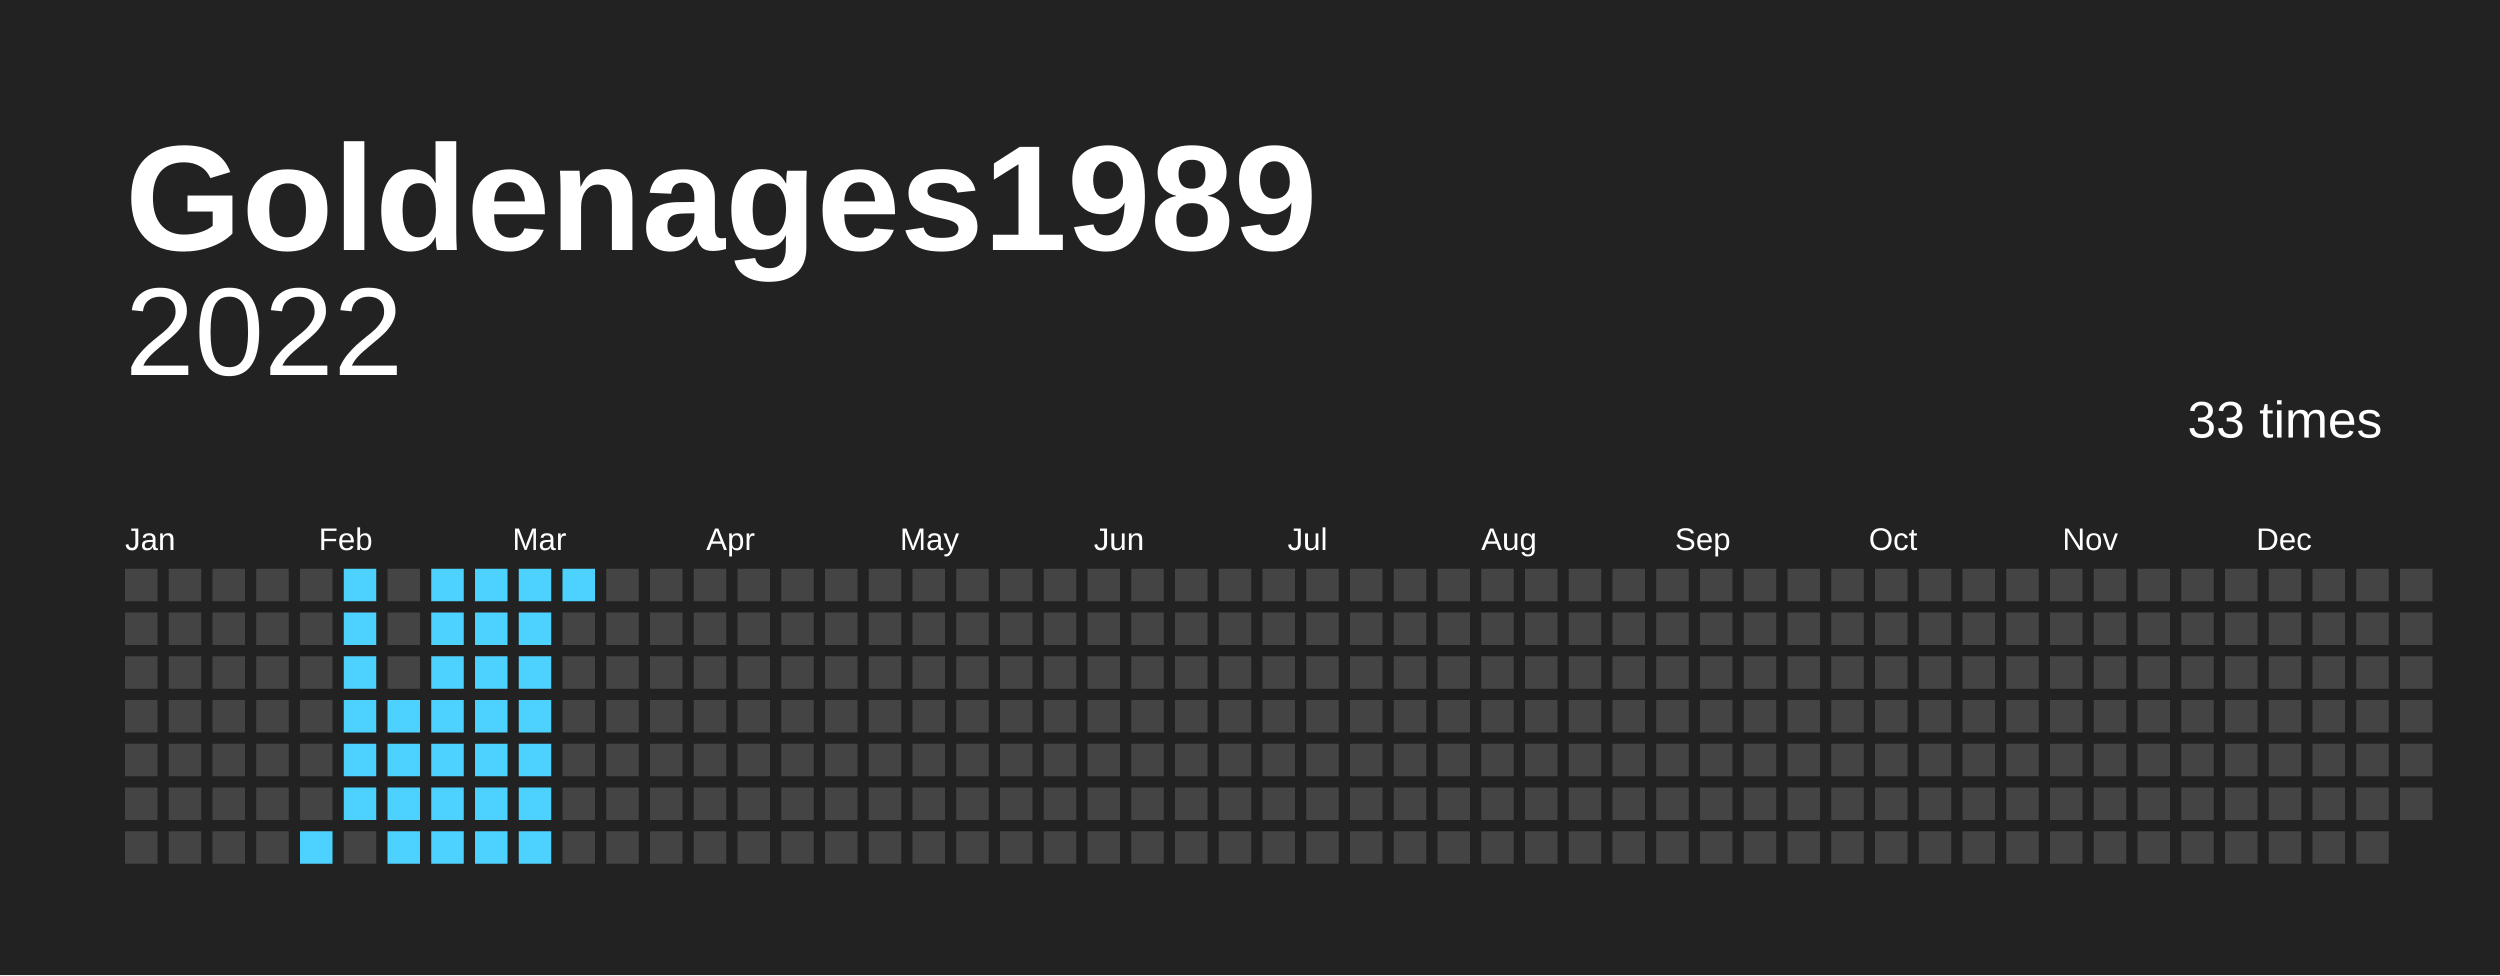
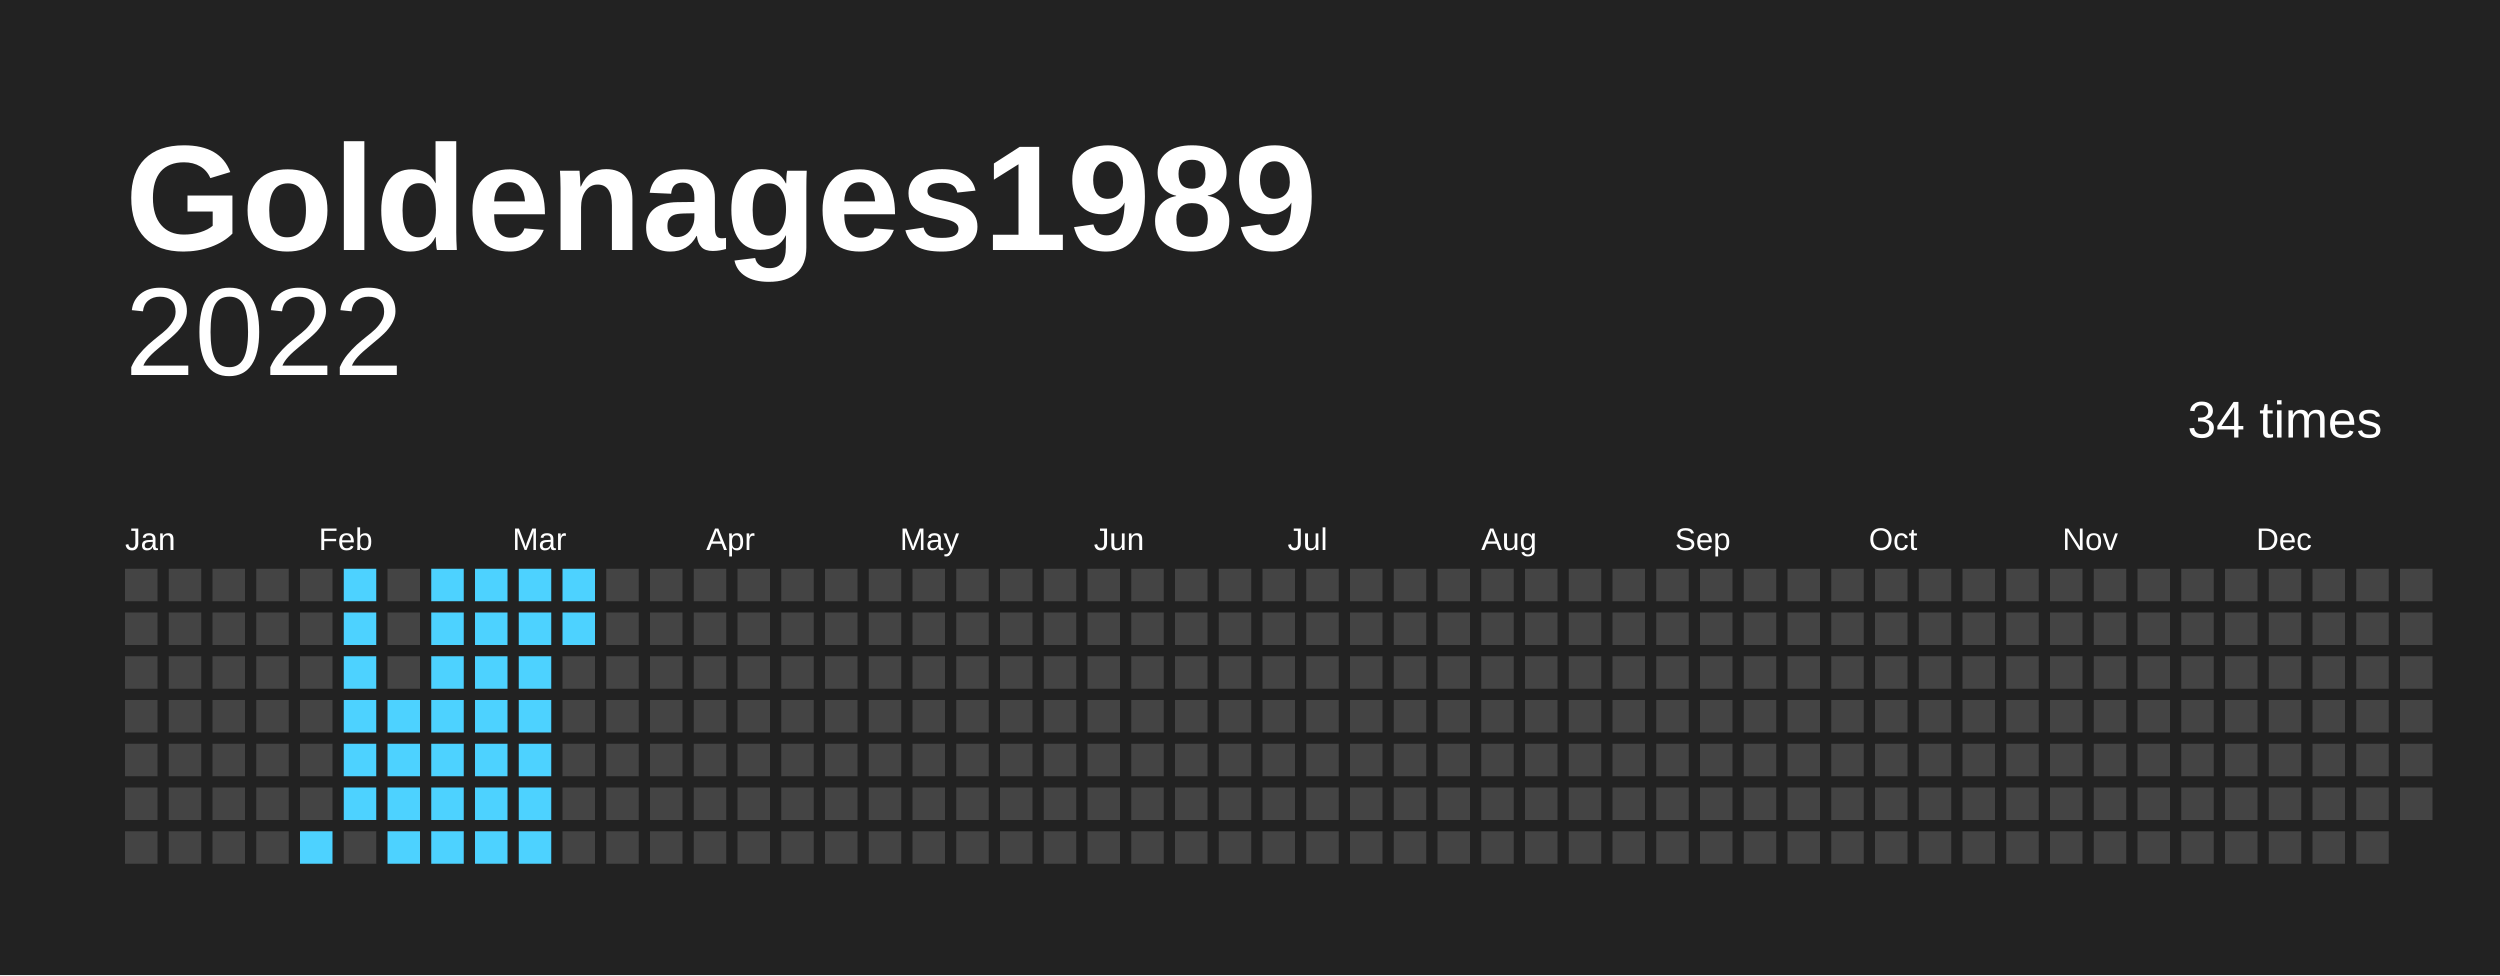
<svg xmlns="http://www.w3.org/2000/svg" baseProfile="full" height="78mm" version="1.1" viewBox="0,0,200,78" width="200mm">
  <defs />
  <rect fill="#222222" height="78" width="200" x="0" y="0" />
  <text fill="#FFFFFF" style="font-size:12px; font-family:Arial; font-weight:bold;" x="10" y="20">Goldenages1989</text>
  <text alignment-baseline="hanging" fill="#FFFFFF" style="font-size:10.0px; font-family:Arial;" x="10" y="30">2022</text>
-   <text alignment-baseline="hanging" fill="#FFFFFF" style="font-size:4.125px; font-family:Arial;" x="175" y="35">33 times</text>
+   <text alignment-baseline="hanging" fill="#FFFFFF" style="font-size:4.125px; font-family:Arial;" x="175" y="35">34 times</text>
  <text fill="#FFFFFF" style="font-size:2.5px; font-family:Arial" x="10.0" y="44">Jan</text>
  <text fill="#FFFFFF" style="font-size:2.5px; font-family:Arial" x="25.5" y="44">Feb</text>
  <text fill="#FFFFFF" style="font-size:2.5px; font-family:Arial" x="41.0" y="44">Mar</text>
  <text fill="#FFFFFF" style="font-size:2.5px; font-family:Arial" x="56.5" y="44">Apr</text>
  <text fill="#FFFFFF" style="font-size:2.5px; font-family:Arial" x="72.0" y="44">May</text>
  <text fill="#FFFFFF" style="font-size:2.5px; font-family:Arial" x="87.5" y="44">Jun</text>
  <text fill="#FFFFFF" style="font-size:2.5px; font-family:Arial" x="103.0" y="44">Jul</text>
  <text fill="#FFFFFF" style="font-size:2.5px; font-family:Arial" x="118.5" y="44">Aug</text>
  <text fill="#FFFFFF" style="font-size:2.5px; font-family:Arial" x="134.0" y="44">Sep</text>
  <text fill="#FFFFFF" style="font-size:2.5px; font-family:Arial" x="149.5" y="44">Oct</text>
  <text fill="#FFFFFF" style="font-size:2.5px; font-family:Arial" x="165.0" y="44">Nov</text>
  <text fill="#FFFFFF" style="font-size:2.5px; font-family:Arial" x="180.5" y="44">Dec</text>
  <rect fill="#444444" height="2.6" width="2.6" x="10.0" y="45.5" />
  <rect fill="#444444" height="2.6" width="2.6" x="10.0" y="49.0" />
  <rect fill="#444444" height="2.6" width="2.6" x="10.0" y="52.5" />
  <rect fill="#444444" height="2.6" width="2.6" x="10.0" y="56.0" />
  <rect fill="#444444" height="2.6" width="2.6" x="10.0" y="59.5" />
  <rect fill="#444444" height="2.6" width="2.6" x="10.0" y="63.0" />
  <rect fill="#444444" height="2.6" width="2.6" x="10.0" y="66.5" />
  <rect fill="#444444" height="2.6" width="2.6" x="13.5" y="45.5" />
  <rect fill="#444444" height="2.6" width="2.6" x="13.5" y="49.0" />
  <rect fill="#444444" height="2.6" width="2.6" x="13.5" y="52.5" />
  <rect fill="#444444" height="2.6" width="2.6" x="13.5" y="56.0" />
  <rect fill="#444444" height="2.6" width="2.6" x="13.5" y="59.5" />
  <rect fill="#444444" height="2.6" width="2.6" x="13.5" y="63.0" />
  <rect fill="#444444" height="2.6" width="2.6" x="13.5" y="66.5" />
  <rect fill="#444444" height="2.6" width="2.6" x="17.0" y="45.5" />
  <rect fill="#444444" height="2.6" width="2.6" x="17.0" y="49.0" />
  <rect fill="#444444" height="2.6" width="2.6" x="17.0" y="52.5" />
  <rect fill="#444444" height="2.6" width="2.6" x="17.0" y="56.0" />
  <rect fill="#444444" height="2.6" width="2.6" x="17.0" y="59.5" />
  <rect fill="#444444" height="2.6" width="2.6" x="17.0" y="63.0" />
  <rect fill="#444444" height="2.6" width="2.6" x="17.0" y="66.5" />
  <rect fill="#444444" height="2.6" width="2.6" x="20.5" y="45.5" />
  <rect fill="#444444" height="2.6" width="2.6" x="20.5" y="49.0" />
  <rect fill="#444444" height="2.6" width="2.6" x="20.5" y="52.5" />
  <rect fill="#444444" height="2.6" width="2.6" x="20.5" y="56.0" />
  <rect fill="#444444" height="2.6" width="2.6" x="20.5" y="59.5" />
  <rect fill="#444444" height="2.6" width="2.6" x="20.5" y="63.0" />
  <rect fill="#444444" height="2.6" width="2.6" x="20.5" y="66.5" />
  <rect fill="#444444" height="2.6" width="2.6" x="24.0" y="45.5" />
  <rect fill="#444444" height="2.6" width="2.6" x="24.0" y="49.0" />
  <rect fill="#444444" height="2.6" width="2.6" x="24.0" y="52.5" />
  <rect fill="#444444" height="2.6" width="2.6" x="24.0" y="56.0" />
  <rect fill="#444444" height="2.6" width="2.6" x="24.0" y="59.5" />
  <rect fill="#444444" height="2.6" width="2.6" x="24.0" y="63.0" />
  <rect fill="#4DD2FF" height="2.6" width="2.6" x="24.0" y="66.5" />
  <rect fill="#4DD2FF" height="2.6" width="2.6" x="27.5" y="45.5" />
  <rect fill="#4DD2FF" height="2.6" width="2.6" x="27.5" y="49.0" />
  <rect fill="#4DD2FF" height="2.6" width="2.6" x="27.5" y="52.5" />
  <rect fill="#4DD2FF" height="2.6" width="2.6" x="27.5" y="56.0" />
  <rect fill="#4DD2FF" height="2.6" width="2.6" x="27.5" y="59.5" />
  <rect fill="#4DD2FF" height="2.6" width="2.6" x="27.5" y="63.0" />
  <rect fill="#444444" height="2.6" width="2.6" x="27.5" y="66.5" />
  <rect fill="#444444" height="2.6" width="2.6" x="31.0" y="45.5" />
  <rect fill="#444444" height="2.6" width="2.6" x="31.0" y="49.0" />
  <rect fill="#444444" height="2.6" width="2.6" x="31.0" y="52.5" />
  <rect fill="#4DD2FF" height="2.6" width="2.6" x="31.0" y="56.0" />
  <rect fill="#4DD2FF" height="2.6" width="2.6" x="31.0" y="59.5" />
  <rect fill="#4DD2FF" height="2.6" width="2.6" x="31.0" y="63.0" />
  <rect fill="#4DD2FF" height="2.6" width="2.6" x="31.0" y="66.5" />
  <rect fill="#4DD2FF" height="2.6" width="2.6" x="34.5" y="45.5" />
  <rect fill="#4DD2FF" height="2.6" width="2.6" x="34.5" y="49.0" />
  <rect fill="#4DD2FF" height="2.6" width="2.6" x="34.5" y="52.5" />
  <rect fill="#4DD2FF" height="2.6" width="2.6" x="34.5" y="56.0" />
  <rect fill="#4DD2FF" height="2.6" width="2.6" x="34.5" y="59.5" />
  <rect fill="#4DD2FF" height="2.6" width="2.6" x="34.5" y="63.0" />
  <rect fill="#4DD2FF" height="2.6" width="2.6" x="34.5" y="66.5" />
  <rect fill="#4DD2FF" height="2.6" width="2.6" x="38.0" y="45.5" />
  <rect fill="#4DD2FF" height="2.6" width="2.6" x="38.0" y="49.0" />
  <rect fill="#4DD2FF" height="2.6" width="2.6" x="38.0" y="52.5" />
  <rect fill="#4DD2FF" height="2.6" width="2.6" x="38.0" y="56.0" />
  <rect fill="#4DD2FF" height="2.6" width="2.6" x="38.0" y="59.5" />
  <rect fill="#4DD2FF" height="2.6" width="2.6" x="38.0" y="63.0" />
  <rect fill="#4DD2FF" height="2.6" width="2.6" x="38.0" y="66.5" />
  <rect fill="#4DD2FF" height="2.6" width="2.6" x="41.5" y="45.5" />
  <rect fill="#4DD2FF" height="2.6" width="2.6" x="41.5" y="49.0" />
  <rect fill="#4DD2FF" height="2.6" width="2.6" x="41.5" y="52.5" />
  <rect fill="#4DD2FF" height="2.6" width="2.6" x="41.5" y="56.0" />
  <rect fill="#4DD2FF" height="2.6" width="2.6" x="41.5" y="59.5" />
  <rect fill="#4DD2FF" height="2.6" width="2.6" x="41.5" y="63.0" />
  <rect fill="#4DD2FF" height="2.6" width="2.6" x="41.5" y="66.5" />
  <rect fill="#4DD2FF" height="2.6" width="2.6" x="45.0" y="45.5" />
-   <rect fill="#444444" height="2.6" width="2.6" x="45.0" y="49.0" />
+   <rect fill="#4DD2FF" height="2.6" width="2.6" x="45.0" y="49.0" />
  <rect fill="#444444" height="2.6" width="2.6" x="45.0" y="52.5" />
  <rect fill="#444444" height="2.6" width="2.6" x="45.0" y="56.0" />
  <rect fill="#444444" height="2.6" width="2.6" x="45.0" y="59.5" />
  <rect fill="#444444" height="2.6" width="2.6" x="45.0" y="63.0" />
  <rect fill="#444444" height="2.6" width="2.6" x="45.0" y="66.5" />
  <rect fill="#444444" height="2.6" width="2.6" x="48.5" y="45.5" />
  <rect fill="#444444" height="2.6" width="2.6" x="48.5" y="49.0" />
  <rect fill="#444444" height="2.6" width="2.6" x="48.5" y="52.5" />
  <rect fill="#444444" height="2.6" width="2.6" x="48.5" y="56.0" />
  <rect fill="#444444" height="2.6" width="2.6" x="48.5" y="59.5" />
  <rect fill="#444444" height="2.6" width="2.6" x="48.5" y="63.0" />
  <rect fill="#444444" height="2.6" width="2.6" x="48.5" y="66.5" />
  <rect fill="#444444" height="2.6" width="2.6" x="52.0" y="45.5" />
  <rect fill="#444444" height="2.6" width="2.6" x="52.0" y="49.0" />
  <rect fill="#444444" height="2.6" width="2.6" x="52.0" y="52.5" />
  <rect fill="#444444" height="2.6" width="2.6" x="52.0" y="56.0" />
  <rect fill="#444444" height="2.6" width="2.6" x="52.0" y="59.5" />
  <rect fill="#444444" height="2.6" width="2.6" x="52.0" y="63.0" />
  <rect fill="#444444" height="2.6" width="2.6" x="52.0" y="66.5" />
  <rect fill="#444444" height="2.6" width="2.6" x="55.5" y="45.5" />
  <rect fill="#444444" height="2.6" width="2.6" x="55.5" y="49.0" />
  <rect fill="#444444" height="2.6" width="2.6" x="55.5" y="52.5" />
  <rect fill="#444444" height="2.6" width="2.6" x="55.5" y="56.0" />
  <rect fill="#444444" height="2.6" width="2.6" x="55.5" y="59.5" />
  <rect fill="#444444" height="2.6" width="2.6" x="55.5" y="63.0" />
  <rect fill="#444444" height="2.6" width="2.6" x="55.5" y="66.5" />
  <rect fill="#444444" height="2.6" width="2.6" x="59.0" y="45.5" />
  <rect fill="#444444" height="2.6" width="2.6" x="59.0" y="49.0" />
  <rect fill="#444444" height="2.6" width="2.6" x="59.0" y="52.5" />
  <rect fill="#444444" height="2.6" width="2.6" x="59.0" y="56.0" />
  <rect fill="#444444" height="2.6" width="2.6" x="59.0" y="59.5" />
  <rect fill="#444444" height="2.6" width="2.6" x="59.0" y="63.0" />
  <rect fill="#444444" height="2.6" width="2.6" x="59.0" y="66.5" />
  <rect fill="#444444" height="2.6" width="2.6" x="62.5" y="45.5" />
  <rect fill="#444444" height="2.6" width="2.6" x="62.5" y="49.0" />
  <rect fill="#444444" height="2.6" width="2.6" x="62.5" y="52.5" />
  <rect fill="#444444" height="2.6" width="2.6" x="62.5" y="56.0" />
  <rect fill="#444444" height="2.6" width="2.6" x="62.5" y="59.5" />
  <rect fill="#444444" height="2.6" width="2.6" x="62.5" y="63.0" />
  <rect fill="#444444" height="2.6" width="2.6" x="62.5" y="66.5" />
  <rect fill="#444444" height="2.6" width="2.6" x="66.0" y="45.5" />
  <rect fill="#444444" height="2.6" width="2.6" x="66.0" y="49.0" />
  <rect fill="#444444" height="2.6" width="2.6" x="66.0" y="52.5" />
  <rect fill="#444444" height="2.6" width="2.6" x="66.0" y="56.0" />
  <rect fill="#444444" height="2.6" width="2.6" x="66.0" y="59.5" />
  <rect fill="#444444" height="2.6" width="2.6" x="66.0" y="63.0" />
  <rect fill="#444444" height="2.6" width="2.6" x="66.0" y="66.5" />
  <rect fill="#444444" height="2.6" width="2.6" x="69.5" y="45.5" />
  <rect fill="#444444" height="2.6" width="2.6" x="69.5" y="49.0" />
  <rect fill="#444444" height="2.6" width="2.6" x="69.5" y="52.5" />
  <rect fill="#444444" height="2.6" width="2.6" x="69.5" y="56.0" />
  <rect fill="#444444" height="2.6" width="2.6" x="69.5" y="59.5" />
  <rect fill="#444444" height="2.6" width="2.6" x="69.5" y="63.0" />
  <rect fill="#444444" height="2.6" width="2.6" x="69.5" y="66.5" />
  <rect fill="#444444" height="2.6" width="2.6" x="73.0" y="45.5" />
  <rect fill="#444444" height="2.6" width="2.6" x="73.0" y="49.0" />
  <rect fill="#444444" height="2.6" width="2.6" x="73.0" y="52.5" />
  <rect fill="#444444" height="2.6" width="2.6" x="73.0" y="56.0" />
  <rect fill="#444444" height="2.6" width="2.6" x="73.0" y="59.5" />
  <rect fill="#444444" height="2.6" width="2.6" x="73.0" y="63.0" />
  <rect fill="#444444" height="2.6" width="2.6" x="73.0" y="66.5" />
  <rect fill="#444444" height="2.6" width="2.6" x="76.5" y="45.5" />
  <rect fill="#444444" height="2.6" width="2.6" x="76.5" y="49.0" />
  <rect fill="#444444" height="2.6" width="2.6" x="76.5" y="52.5" />
  <rect fill="#444444" height="2.6" width="2.6" x="76.5" y="56.0" />
  <rect fill="#444444" height="2.6" width="2.6" x="76.5" y="59.5" />
  <rect fill="#444444" height="2.6" width="2.6" x="76.5" y="63.0" />
  <rect fill="#444444" height="2.6" width="2.6" x="76.5" y="66.5" />
  <rect fill="#444444" height="2.6" width="2.6" x="80.0" y="45.5" />
  <rect fill="#444444" height="2.6" width="2.6" x="80.0" y="49.0" />
  <rect fill="#444444" height="2.6" width="2.6" x="80.0" y="52.5" />
  <rect fill="#444444" height="2.6" width="2.6" x="80.0" y="56.0" />
  <rect fill="#444444" height="2.6" width="2.6" x="80.0" y="59.5" />
  <rect fill="#444444" height="2.6" width="2.6" x="80.0" y="63.0" />
  <rect fill="#444444" height="2.6" width="2.6" x="80.0" y="66.5" />
  <rect fill="#444444" height="2.6" width="2.6" x="83.5" y="45.5" />
  <rect fill="#444444" height="2.6" width="2.6" x="83.5" y="49.0" />
  <rect fill="#444444" height="2.6" width="2.6" x="83.5" y="52.5" />
  <rect fill="#444444" height="2.6" width="2.6" x="83.5" y="56.0" />
  <rect fill="#444444" height="2.6" width="2.6" x="83.5" y="59.5" />
  <rect fill="#444444" height="2.6" width="2.6" x="83.5" y="63.0" />
  <rect fill="#444444" height="2.6" width="2.6" x="83.5" y="66.5" />
  <rect fill="#444444" height="2.6" width="2.6" x="87.0" y="45.5" />
  <rect fill="#444444" height="2.6" width="2.6" x="87.0" y="49.0" />
  <rect fill="#444444" height="2.6" width="2.6" x="87.0" y="52.5" />
  <rect fill="#444444" height="2.6" width="2.6" x="87.0" y="56.0" />
  <rect fill="#444444" height="2.6" width="2.6" x="87.0" y="59.5" />
  <rect fill="#444444" height="2.6" width="2.6" x="87.0" y="63.0" />
  <rect fill="#444444" height="2.6" width="2.6" x="87.0" y="66.5" />
  <rect fill="#444444" height="2.6" width="2.6" x="90.5" y="45.5" />
  <rect fill="#444444" height="2.6" width="2.6" x="90.5" y="49.0" />
  <rect fill="#444444" height="2.6" width="2.6" x="90.5" y="52.5" />
  <rect fill="#444444" height="2.6" width="2.6" x="90.5" y="56.0" />
  <rect fill="#444444" height="2.6" width="2.6" x="90.5" y="59.5" />
  <rect fill="#444444" height="2.6" width="2.6" x="90.5" y="63.0" />
  <rect fill="#444444" height="2.6" width="2.6" x="90.5" y="66.5" />
  <rect fill="#444444" height="2.6" width="2.6" x="94.0" y="45.5" />
  <rect fill="#444444" height="2.6" width="2.6" x="94.0" y="49.0" />
  <rect fill="#444444" height="2.6" width="2.6" x="94.0" y="52.5" />
  <rect fill="#444444" height="2.6" width="2.6" x="94.0" y="56.0" />
  <rect fill="#444444" height="2.6" width="2.6" x="94.0" y="59.5" />
  <rect fill="#444444" height="2.6" width="2.6" x="94.0" y="63.0" />
  <rect fill="#444444" height="2.6" width="2.6" x="94.0" y="66.5" />
  <rect fill="#444444" height="2.6" width="2.6" x="97.5" y="45.5" />
  <rect fill="#444444" height="2.6" width="2.6" x="97.5" y="49.0" />
  <rect fill="#444444" height="2.6" width="2.6" x="97.5" y="52.5" />
  <rect fill="#444444" height="2.6" width="2.6" x="97.5" y="56.0" />
  <rect fill="#444444" height="2.6" width="2.6" x="97.5" y="59.5" />
  <rect fill="#444444" height="2.6" width="2.6" x="97.5" y="63.0" />
  <rect fill="#444444" height="2.6" width="2.6" x="97.5" y="66.5" />
  <rect fill="#444444" height="2.6" width="2.6" x="101.0" y="45.5" />
  <rect fill="#444444" height="2.6" width="2.6" x="101.0" y="49.0" />
  <rect fill="#444444" height="2.6" width="2.6" x="101.0" y="52.5" />
  <rect fill="#444444" height="2.6" width="2.6" x="101.0" y="56.0" />
  <rect fill="#444444" height="2.6" width="2.6" x="101.0" y="59.5" />
  <rect fill="#444444" height="2.6" width="2.6" x="101.0" y="63.0" />
  <rect fill="#444444" height="2.6" width="2.6" x="101.0" y="66.5" />
  <rect fill="#444444" height="2.6" width="2.6" x="104.5" y="45.5" />
  <rect fill="#444444" height="2.6" width="2.6" x="104.5" y="49.0" />
  <rect fill="#444444" height="2.6" width="2.6" x="104.5" y="52.5" />
  <rect fill="#444444" height="2.6" width="2.6" x="104.5" y="56.0" />
  <rect fill="#444444" height="2.6" width="2.6" x="104.5" y="59.5" />
  <rect fill="#444444" height="2.6" width="2.6" x="104.5" y="63.0" />
  <rect fill="#444444" height="2.6" width="2.6" x="104.5" y="66.5" />
  <rect fill="#444444" height="2.6" width="2.6" x="108.0" y="45.5" />
  <rect fill="#444444" height="2.6" width="2.6" x="108.0" y="49.0" />
  <rect fill="#444444" height="2.6" width="2.6" x="108.0" y="52.5" />
  <rect fill="#444444" height="2.6" width="2.6" x="108.0" y="56.0" />
  <rect fill="#444444" height="2.6" width="2.6" x="108.0" y="59.5" />
  <rect fill="#444444" height="2.6" width="2.6" x="108.0" y="63.0" />
  <rect fill="#444444" height="2.6" width="2.6" x="108.0" y="66.5" />
  <rect fill="#444444" height="2.6" width="2.6" x="111.5" y="45.5" />
  <rect fill="#444444" height="2.6" width="2.6" x="111.5" y="49.0" />
  <rect fill="#444444" height="2.6" width="2.6" x="111.5" y="52.5" />
  <rect fill="#444444" height="2.6" width="2.6" x="111.5" y="56.0" />
  <rect fill="#444444" height="2.6" width="2.6" x="111.5" y="59.5" />
  <rect fill="#444444" height="2.6" width="2.6" x="111.5" y="63.0" />
  <rect fill="#444444" height="2.6" width="2.6" x="111.5" y="66.5" />
  <rect fill="#444444" height="2.6" width="2.6" x="115.0" y="45.5" />
  <rect fill="#444444" height="2.6" width="2.6" x="115.0" y="49.0" />
  <rect fill="#444444" height="2.6" width="2.6" x="115.0" y="52.5" />
  <rect fill="#444444" height="2.6" width="2.6" x="115.0" y="56.0" />
  <rect fill="#444444" height="2.6" width="2.6" x="115.0" y="59.5" />
  <rect fill="#444444" height="2.6" width="2.6" x="115.0" y="63.0" />
  <rect fill="#444444" height="2.6" width="2.6" x="115.0" y="66.5" />
  <rect fill="#444444" height="2.6" width="2.6" x="118.5" y="45.5" />
  <rect fill="#444444" height="2.6" width="2.6" x="118.5" y="49.0" />
  <rect fill="#444444" height="2.6" width="2.6" x="118.5" y="52.5" />
  <rect fill="#444444" height="2.6" width="2.6" x="118.5" y="56.0" />
  <rect fill="#444444" height="2.6" width="2.6" x="118.5" y="59.5" />
  <rect fill="#444444" height="2.6" width="2.6" x="118.5" y="63.0" />
  <rect fill="#444444" height="2.6" width="2.6" x="118.5" y="66.5" />
  <rect fill="#444444" height="2.6" width="2.6" x="122.0" y="45.5" />
  <rect fill="#444444" height="2.6" width="2.6" x="122.0" y="49.0" />
  <rect fill="#444444" height="2.6" width="2.6" x="122.0" y="52.5" />
  <rect fill="#444444" height="2.6" width="2.6" x="122.0" y="56.0" />
  <rect fill="#444444" height="2.6" width="2.6" x="122.0" y="59.5" />
  <rect fill="#444444" height="2.6" width="2.6" x="122.0" y="63.0" />
  <rect fill="#444444" height="2.6" width="2.6" x="122.0" y="66.5" />
  <rect fill="#444444" height="2.6" width="2.6" x="125.5" y="45.5" />
  <rect fill="#444444" height="2.6" width="2.6" x="125.5" y="49.0" />
  <rect fill="#444444" height="2.6" width="2.6" x="125.5" y="52.5" />
  <rect fill="#444444" height="2.6" width="2.6" x="125.5" y="56.0" />
  <rect fill="#444444" height="2.6" width="2.6" x="125.5" y="59.5" />
  <rect fill="#444444" height="2.6" width="2.6" x="125.5" y="63.0" />
  <rect fill="#444444" height="2.6" width="2.6" x="125.5" y="66.5" />
  <rect fill="#444444" height="2.6" width="2.6" x="129.0" y="45.5" />
  <rect fill="#444444" height="2.6" width="2.6" x="129.0" y="49.0" />
  <rect fill="#444444" height="2.6" width="2.6" x="129.0" y="52.5" />
  <rect fill="#444444" height="2.6" width="2.6" x="129.0" y="56.0" />
  <rect fill="#444444" height="2.6" width="2.6" x="129.0" y="59.5" />
  <rect fill="#444444" height="2.6" width="2.6" x="129.0" y="63.0" />
  <rect fill="#444444" height="2.6" width="2.6" x="129.0" y="66.5" />
  <rect fill="#444444" height="2.6" width="2.6" x="132.5" y="45.5" />
  <rect fill="#444444" height="2.6" width="2.6" x="132.5" y="49.0" />
  <rect fill="#444444" height="2.6" width="2.6" x="132.5" y="52.5" />
  <rect fill="#444444" height="2.6" width="2.6" x="132.5" y="56.0" />
  <rect fill="#444444" height="2.6" width="2.6" x="132.5" y="59.5" />
  <rect fill="#444444" height="2.6" width="2.6" x="132.5" y="63.0" />
  <rect fill="#444444" height="2.6" width="2.6" x="132.5" y="66.5" />
  <rect fill="#444444" height="2.6" width="2.6" x="136.0" y="45.5" />
  <rect fill="#444444" height="2.6" width="2.6" x="136.0" y="49.0" />
  <rect fill="#444444" height="2.6" width="2.6" x="136.0" y="52.5" />
  <rect fill="#444444" height="2.6" width="2.6" x="136.0" y="56.0" />
  <rect fill="#444444" height="2.6" width="2.6" x="136.0" y="59.5" />
  <rect fill="#444444" height="2.6" width="2.6" x="136.0" y="63.0" />
  <rect fill="#444444" height="2.6" width="2.6" x="136.0" y="66.5" />
  <rect fill="#444444" height="2.6" width="2.6" x="139.5" y="45.5" />
  <rect fill="#444444" height="2.6" width="2.6" x="139.5" y="49.0" />
  <rect fill="#444444" height="2.6" width="2.6" x="139.5" y="52.5" />
  <rect fill="#444444" height="2.6" width="2.6" x="139.5" y="56.0" />
  <rect fill="#444444" height="2.6" width="2.6" x="139.5" y="59.5" />
  <rect fill="#444444" height="2.6" width="2.6" x="139.5" y="63.0" />
  <rect fill="#444444" height="2.6" width="2.6" x="139.5" y="66.5" />
  <rect fill="#444444" height="2.6" width="2.6" x="143.0" y="45.5" />
  <rect fill="#444444" height="2.6" width="2.6" x="143.0" y="49.0" />
  <rect fill="#444444" height="2.6" width="2.6" x="143.0" y="52.5" />
  <rect fill="#444444" height="2.6" width="2.6" x="143.0" y="56.0" />
  <rect fill="#444444" height="2.6" width="2.6" x="143.0" y="59.5" />
  <rect fill="#444444" height="2.6" width="2.6" x="143.0" y="63.0" />
  <rect fill="#444444" height="2.6" width="2.6" x="143.0" y="66.5" />
  <rect fill="#444444" height="2.6" width="2.6" x="146.5" y="45.5" />
  <rect fill="#444444" height="2.6" width="2.6" x="146.5" y="49.0" />
  <rect fill="#444444" height="2.6" width="2.6" x="146.5" y="52.5" />
  <rect fill="#444444" height="2.6" width="2.6" x="146.5" y="56.0" />
  <rect fill="#444444" height="2.6" width="2.6" x="146.5" y="59.5" />
  <rect fill="#444444" height="2.6" width="2.6" x="146.5" y="63.0" />
  <rect fill="#444444" height="2.6" width="2.6" x="146.5" y="66.5" />
  <rect fill="#444444" height="2.6" width="2.6" x="150.0" y="45.5" />
  <rect fill="#444444" height="2.6" width="2.6" x="150.0" y="49.0" />
  <rect fill="#444444" height="2.6" width="2.6" x="150.0" y="52.5" />
  <rect fill="#444444" height="2.6" width="2.6" x="150.0" y="56.0" />
  <rect fill="#444444" height="2.6" width="2.6" x="150.0" y="59.5" />
  <rect fill="#444444" height="2.6" width="2.6" x="150.0" y="63.0" />
  <rect fill="#444444" height="2.6" width="2.6" x="150.0" y="66.5" />
  <rect fill="#444444" height="2.6" width="2.6" x="153.5" y="45.5" />
  <rect fill="#444444" height="2.6" width="2.6" x="153.5" y="49.0" />
  <rect fill="#444444" height="2.6" width="2.6" x="153.5" y="52.5" />
  <rect fill="#444444" height="2.6" width="2.6" x="153.5" y="56.0" />
  <rect fill="#444444" height="2.6" width="2.6" x="153.5" y="59.5" />
  <rect fill="#444444" height="2.6" width="2.6" x="153.5" y="63.0" />
  <rect fill="#444444" height="2.6" width="2.6" x="153.5" y="66.5" />
  <rect fill="#444444" height="2.6" width="2.6" x="157.0" y="45.5" />
  <rect fill="#444444" height="2.6" width="2.6" x="157.0" y="49.0" />
  <rect fill="#444444" height="2.6" width="2.6" x="157.0" y="52.5" />
  <rect fill="#444444" height="2.6" width="2.6" x="157.0" y="56.0" />
  <rect fill="#444444" height="2.6" width="2.6" x="157.0" y="59.5" />
  <rect fill="#444444" height="2.6" width="2.6" x="157.0" y="63.0" />
  <rect fill="#444444" height="2.6" width="2.6" x="157.0" y="66.5" />
  <rect fill="#444444" height="2.6" width="2.6" x="160.5" y="45.5" />
  <rect fill="#444444" height="2.6" width="2.6" x="160.5" y="49.0" />
  <rect fill="#444444" height="2.6" width="2.6" x="160.5" y="52.5" />
  <rect fill="#444444" height="2.6" width="2.6" x="160.5" y="56.0" />
  <rect fill="#444444" height="2.6" width="2.6" x="160.5" y="59.5" />
  <rect fill="#444444" height="2.6" width="2.6" x="160.5" y="63.0" />
  <rect fill="#444444" height="2.6" width="2.6" x="160.5" y="66.5" />
  <rect fill="#444444" height="2.6" width="2.6" x="164.0" y="45.5" />
  <rect fill="#444444" height="2.6" width="2.6" x="164.0" y="49.0" />
  <rect fill="#444444" height="2.6" width="2.6" x="164.0" y="52.5" />
  <rect fill="#444444" height="2.6" width="2.6" x="164.0" y="56.0" />
  <rect fill="#444444" height="2.6" width="2.6" x="164.0" y="59.5" />
  <rect fill="#444444" height="2.6" width="2.6" x="164.0" y="63.0" />
  <rect fill="#444444" height="2.6" width="2.6" x="164.0" y="66.5" />
  <rect fill="#444444" height="2.6" width="2.6" x="167.5" y="45.5" />
  <rect fill="#444444" height="2.6" width="2.6" x="167.5" y="49.0" />
  <rect fill="#444444" height="2.6" width="2.6" x="167.5" y="52.5" />
  <rect fill="#444444" height="2.6" width="2.6" x="167.5" y="56.0" />
  <rect fill="#444444" height="2.6" width="2.6" x="167.5" y="59.5" />
  <rect fill="#444444" height="2.6" width="2.6" x="167.5" y="63.0" />
  <rect fill="#444444" height="2.6" width="2.6" x="167.5" y="66.5" />
  <rect fill="#444444" height="2.6" width="2.6" x="171.0" y="45.5" />
  <rect fill="#444444" height="2.6" width="2.6" x="171.0" y="49.0" />
  <rect fill="#444444" height="2.6" width="2.6" x="171.0" y="52.5" />
  <rect fill="#444444" height="2.6" width="2.6" x="171.0" y="56.0" />
  <rect fill="#444444" height="2.6" width="2.6" x="171.0" y="59.5" />
  <rect fill="#444444" height="2.6" width="2.6" x="171.0" y="63.0" />
  <rect fill="#444444" height="2.6" width="2.6" x="171.0" y="66.5" />
  <rect fill="#444444" height="2.6" width="2.6" x="174.5" y="45.5" />
  <rect fill="#444444" height="2.6" width="2.6" x="174.5" y="49.0" />
  <rect fill="#444444" height="2.6" width="2.6" x="174.5" y="52.5" />
  <rect fill="#444444" height="2.6" width="2.6" x="174.5" y="56.0" />
  <rect fill="#444444" height="2.6" width="2.6" x="174.5" y="59.5" />
  <rect fill="#444444" height="2.6" width="2.6" x="174.5" y="63.0" />
  <rect fill="#444444" height="2.6" width="2.6" x="174.5" y="66.5" />
  <rect fill="#444444" height="2.6" width="2.6" x="178.0" y="45.5" />
  <rect fill="#444444" height="2.6" width="2.6" x="178.0" y="49.0" />
  <rect fill="#444444" height="2.6" width="2.6" x="178.0" y="52.5" />
  <rect fill="#444444" height="2.6" width="2.6" x="178.0" y="56.0" />
  <rect fill="#444444" height="2.6" width="2.6" x="178.0" y="59.5" />
  <rect fill="#444444" height="2.6" width="2.6" x="178.0" y="63.0" />
  <rect fill="#444444" height="2.6" width="2.6" x="178.0" y="66.5" />
  <rect fill="#444444" height="2.6" width="2.6" x="181.5" y="45.5" />
  <rect fill="#444444" height="2.6" width="2.6" x="181.5" y="49.0" />
  <rect fill="#444444" height="2.6" width="2.6" x="181.5" y="52.5" />
  <rect fill="#444444" height="2.6" width="2.6" x="181.5" y="56.0" />
  <rect fill="#444444" height="2.6" width="2.6" x="181.5" y="59.5" />
  <rect fill="#444444" height="2.6" width="2.6" x="181.5" y="63.0" />
  <rect fill="#444444" height="2.6" width="2.6" x="181.5" y="66.5" />
  <rect fill="#444444" height="2.6" width="2.6" x="185.0" y="45.5" />
  <rect fill="#444444" height="2.6" width="2.6" x="185.0" y="49.0" />
  <rect fill="#444444" height="2.6" width="2.6" x="185.0" y="52.5" />
  <rect fill="#444444" height="2.6" width="2.6" x="185.0" y="56.0" />
  <rect fill="#444444" height="2.6" width="2.6" x="185.0" y="59.5" />
  <rect fill="#444444" height="2.6" width="2.6" x="185.0" y="63.0" />
  <rect fill="#444444" height="2.6" width="2.6" x="185.0" y="66.5" />
  <rect fill="#444444" height="2.6" width="2.6" x="188.5" y="45.5" />
  <rect fill="#444444" height="2.6" width="2.6" x="188.5" y="49.0" />
  <rect fill="#444444" height="2.6" width="2.6" x="188.5" y="52.5" />
  <rect fill="#444444" height="2.6" width="2.6" x="188.5" y="56.0" />
  <rect fill="#444444" height="2.6" width="2.6" x="188.5" y="59.5" />
  <rect fill="#444444" height="2.6" width="2.6" x="188.5" y="63.0" />
  <rect fill="#444444" height="2.6" width="2.6" x="188.5" y="66.5" />
  <rect fill="#444444" height="2.6" width="2.6" x="192.0" y="45.5" />
  <rect fill="#444444" height="2.6" width="2.6" x="192.0" y="49.0" />
  <rect fill="#444444" height="2.6" width="2.6" x="192.0" y="52.5" />
  <rect fill="#444444" height="2.6" width="2.6" x="192.0" y="56.0" />
  <rect fill="#444444" height="2.6" width="2.6" x="192.0" y="59.5" />
  <rect fill="#444444" height="2.6" width="2.6" x="192.0" y="63.0" />
</svg>
